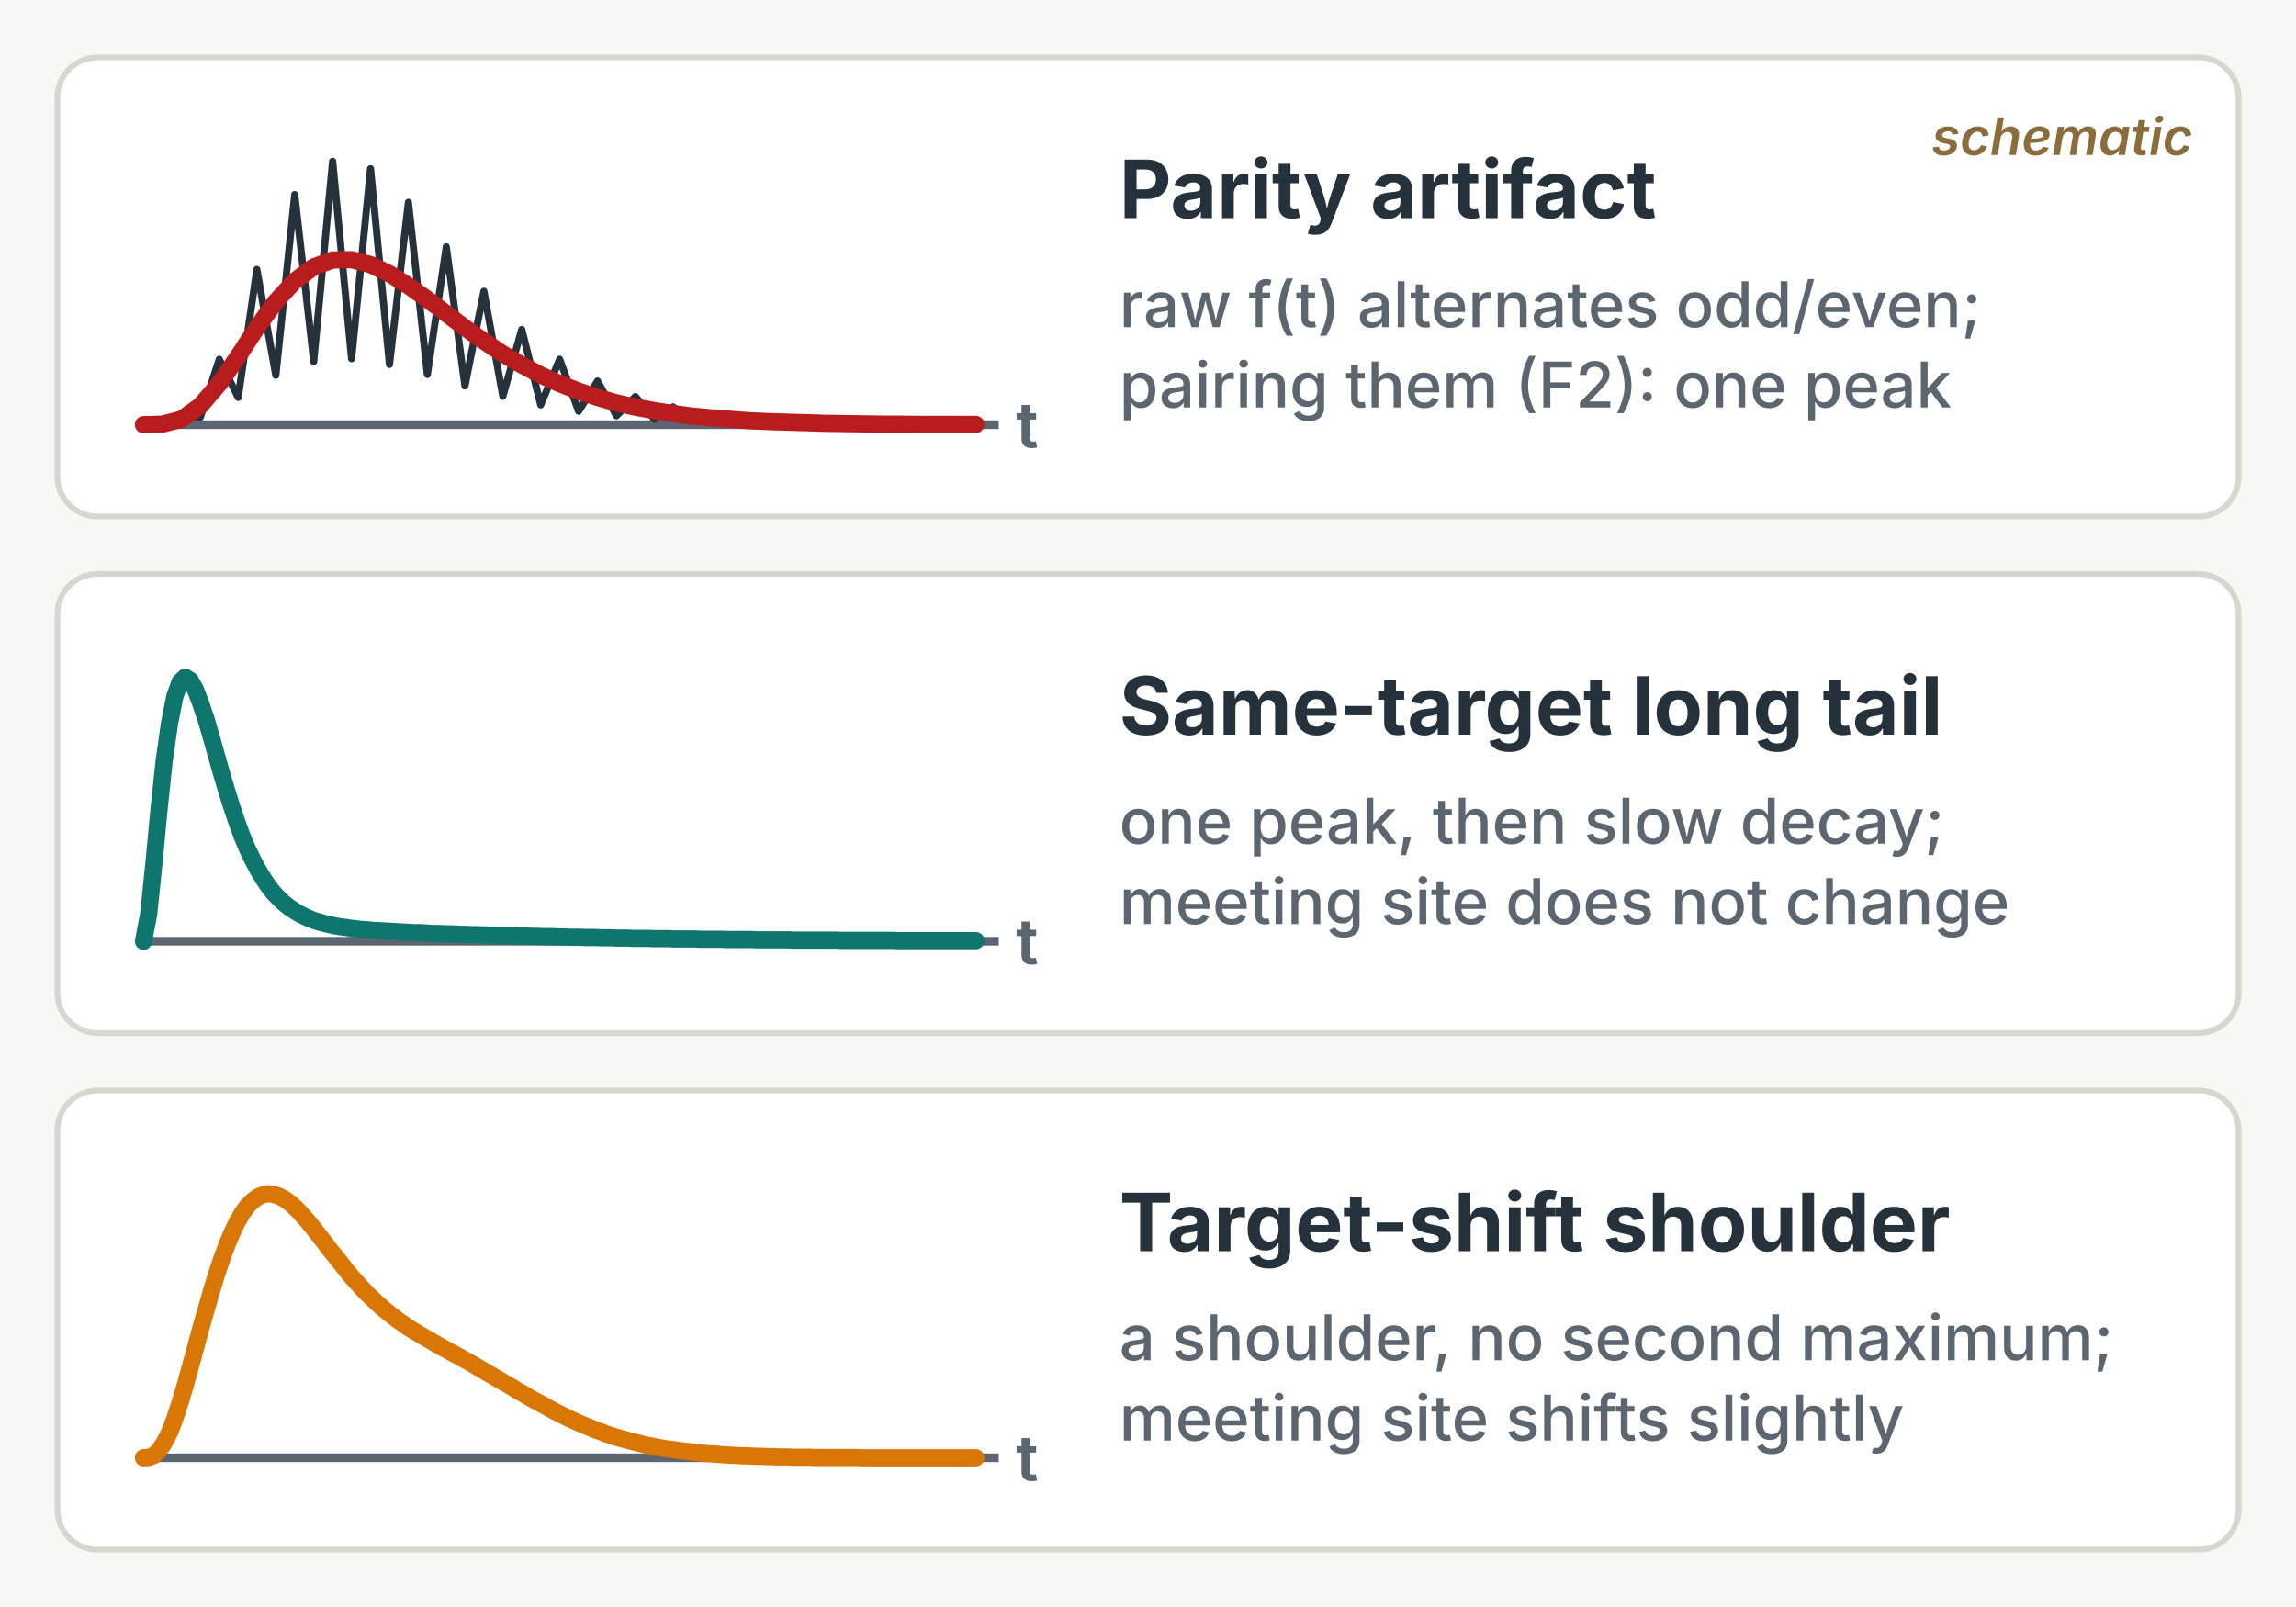
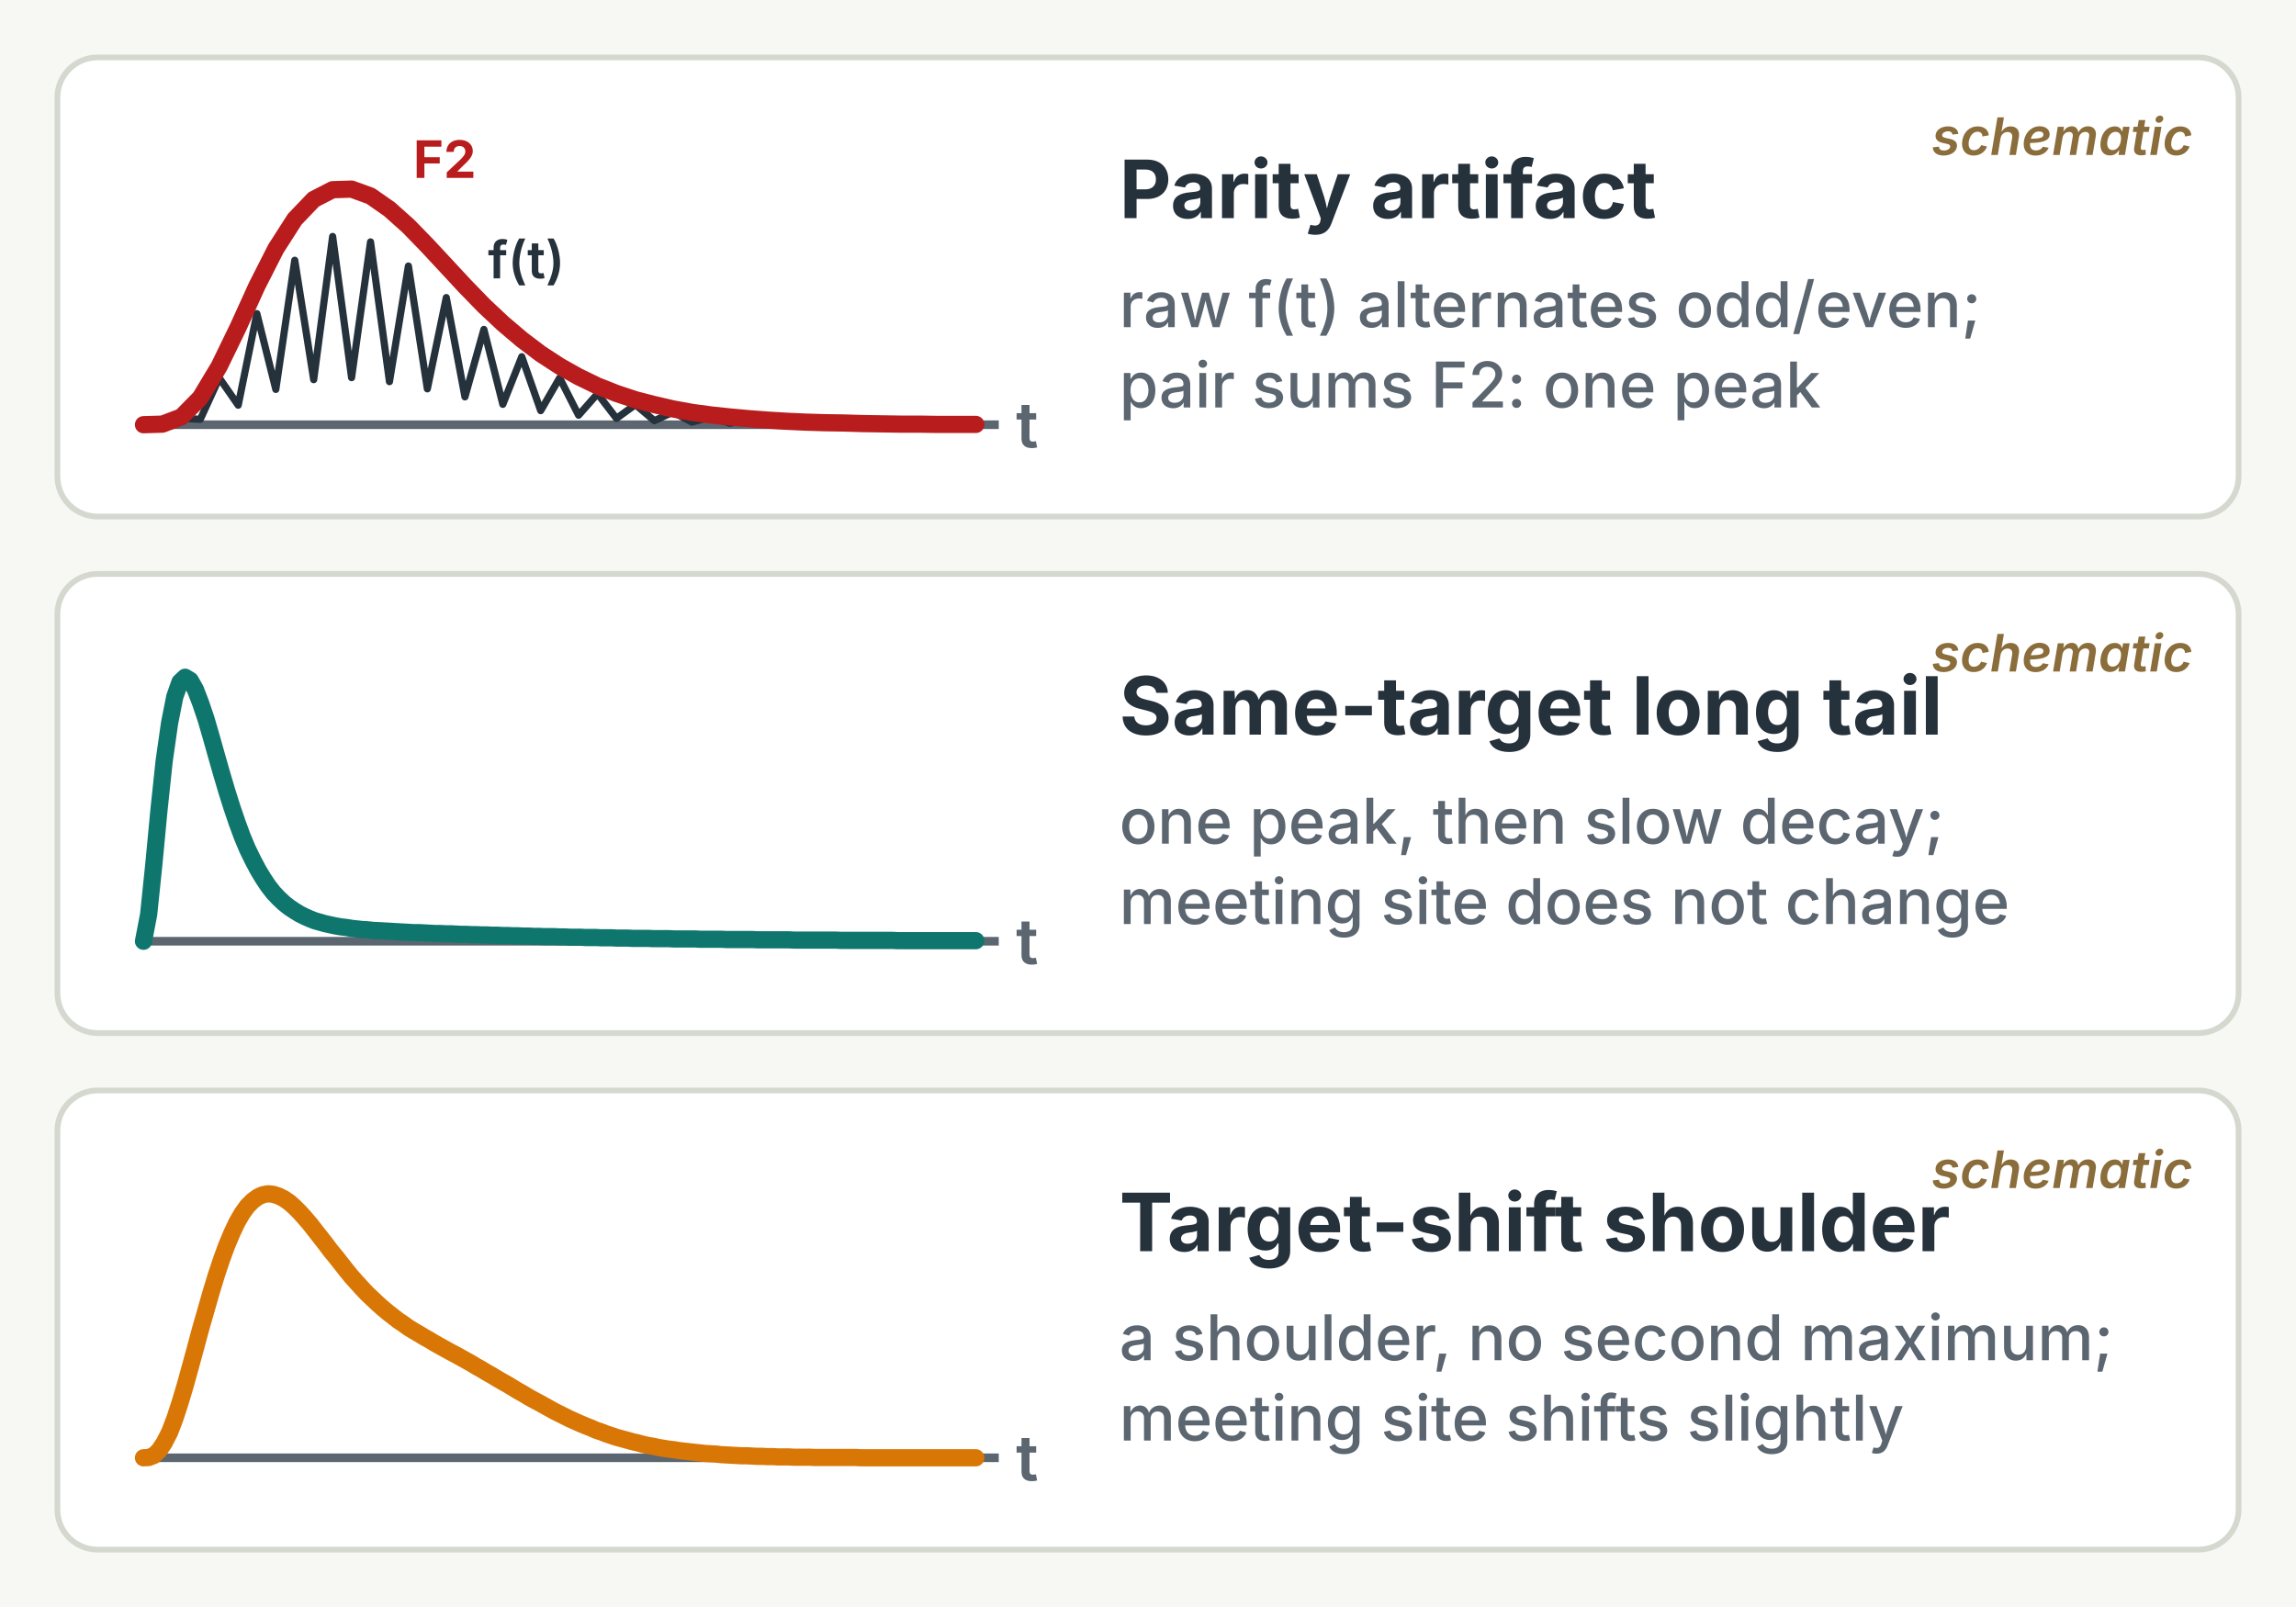
<svg xmlns="http://www.w3.org/2000/svg" width="800" height="560" viewBox="0 0 800 560" fill="none">
  <rect width="800" height="560" fill="#f7f7f3" />
  <rect x="20" y="20" width="760" height="160" rx="14" fill="#ffffff" stroke="#d4d8cf" stroke-width="2" />
  <path d="M 50 148 H 348" stroke="#5b6670" stroke-width="3" />
  <text x="354" y="156" font-family="Inter, 'PingFang SC', 'Hiragino Sans GB', 'Noto Sans CJK SC', 'Microsoft YaHei', Arial, sans-serif" font-size="22" font-weight="600" fill="#5b6670" text-anchor="start">t</text>
-   <path d="M 50.0 148.0 L 56.6 147.9 L 63.2 145.0 L 69.8 145.4 L 76.4 125.2 L 83.0 138.5 L 89.5 93.9 L 96.1 130.8 L 102.7 67.8 L 109.3 126.0 L 115.9 56.2 L 122.5 125.0 L 129.1 58.8 L 135.7 127.0 L 142.3 70.5 L 148.9 130.5 L 155.5 86.0 L 162.0 134.5 L 168.6 101.5 L 175.2 138.1 L 181.8 114.8 L 188.4 141.1 L 195.0 125.2 L 201.6 143.3 L 208.2 132.8 L 214.8 144.9 L 221.4 138.2 L 228.0 146.1 L 234.5 141.8 L 241.1 146.8 L 247.7 144.2 L 254.3 147.3 L 260.9 145.7 L 267.5 147.6 L 274.1 146.6 L 280.7 147.7 L 287.3 147.2 L 293.9 147.8 L 300.5 147.5 L 307.0 147.9 L 313.6 147.7 L 320.2 147.9 L 326.8 147.8 L 333.4 148.0 L 340.0 147.9" stroke="#25313b" stroke-width="2.5" stroke-linecap="round" stroke-linejoin="round" fill="none" opacity="1.0" />
-   <path d="M 50.0 148.0 L 56.6 147.8 L 63.2 146.1 L 69.8 141.4 L 76.4 133.7 L 83.0 124.2 L 89.5 114.2 L 96.1 105.1 L 102.7 97.9 L 109.3 93.0 L 115.9 90.6 L 122.5 90.5 L 129.1 92.2 L 135.7 95.4 L 142.3 99.6 L 148.9 104.3 L 155.5 109.3 L 162.0 114.2 L 168.6 118.9 L 175.2 123.3 L 181.8 127.2 L 188.4 130.7 L 195.0 133.7 L 201.6 136.3 L 208.2 138.5 L 214.8 140.4 L 221.4 141.9 L 228.0 143.1 L 234.5 144.1 L 241.1 145.0 L 247.7 145.6 L 254.3 146.1 L 260.9 146.6 L 267.5 146.9 L 274.1 147.1 L 280.7 147.3 L 287.3 147.5 L 293.9 147.6 L 300.5 147.7 L 307.0 147.8 L 313.6 147.8 L 320.2 147.9 L 326.8 147.9 L 333.4 147.9 L 340.0 147.9" stroke="#b91c1c" stroke-width="6" stroke-linecap="round" stroke-linejoin="round" fill="none" opacity="1.0" />
+   <path d="M 50.0 148.0 L 56.6 148.0 L 63.2 145.8 L 69.8 146.1 L 76.4 131.7 L 83.0 141.2 L 89.5 109.3 L 96.1 135.7 L 102.7 90.7 L 109.3 132.3 L 115.9 82.4 L 122.5 131.6 L 129.1 84.3 L 135.7 133.0 L 142.3 92.7 L 148.9 135.5 L 155.5 103.7 L 162.0 138.3 L 168.6 114.8 L 175.2 140.9 L 181.8 124.3 L 188.4 143.1 L 195.0 131.7 L 201.6 144.7 L 208.2 137.2 L 214.8 145.8 L 221.4 141.0 L 228.0 146.6 L 234.5 143.6 L 241.1 147.1 L 247.7 145.3 L 254.3 147.5 L 260.9 146.3 L 267.5 147.7 L 274.1 147.0 L 280.7 147.8 L 287.3 147.4 L 293.9 147.9 L 300.5 147.7 L 307.0 147.9 L 313.6 147.8 L 320.2 148.0 L 326.8 147.9 L 333.4 148.0 L 340.0 147.9" stroke="#25313b" stroke-width="2.5" stroke-linecap="round" stroke-linejoin="round" fill="none" opacity="1.0" />
+   <path d="M 50.0 148.0 L 56.6 147.8 L 63.2 145.3 L 69.8 138.6 L 76.4 127.6 L 83.0 114.0 L 89.5 99.7 L 96.1 86.7 L 102.7 76.4 L 109.3 69.5 L 115.9 66.1 L 122.5 65.9 L 129.1 68.3 L 135.7 72.9 L 142.3 78.8 L 148.9 85.6 L 155.5 92.7 L 162.0 99.7 L 168.6 106.5 L 175.2 112.7 L 181.8 118.3 L 188.4 123.3 L 195.0 127.6 L 201.6 131.3 L 208.2 134.5 L 214.8 137.1 L 221.4 139.3 L 228.0 141.0 L 234.5 142.5 L 241.1 143.7 L 247.7 144.6 L 254.3 145.3 L 260.9 145.9 L 267.5 146.4 L 274.1 146.8 L 280.7 147.1 L 287.3 147.3 L 293.9 147.4 L 300.5 147.6 L 307.0 147.7 L 313.6 147.8 L 320.2 147.8 L 326.8 147.9 L 333.4 147.9 L 340.0 147.9" stroke="#b91c1c" stroke-width="6" stroke-linecap="round" stroke-linejoin="round" fill="none" opacity="1.0" />
+   <text x="144" y="62" font-family="Inter, 'PingFang SC', 'Hiragino Sans GB', 'Noto Sans CJK SC', 'Microsoft YaHei', Arial, sans-serif" font-size="18" font-weight="700" fill="#b91c1c" text-anchor="start">F2</text>
+   <text x="170" y="97" font-family="Inter, 'PingFang SC', 'Hiragino Sans GB', 'Noto Sans CJK SC', 'Microsoft YaHei', Arial, sans-serif" font-size="18" font-weight="600" fill="#25313b" text-anchor="start">f(t)</text>
  <text x="764" y="54" font-family="Inter, 'PingFang SC', 'Hiragino Sans GB', 'Noto Sans CJK SC', 'Microsoft YaHei', Arial, sans-serif" font-size="18" font-weight="600" fill="#8a6d3b" text-anchor="end" font-style="italic">schematic</text>
  <text x="390" y="76" font-family="Inter, 'PingFang SC', 'Hiragino Sans GB', 'Noto Sans CJK SC', 'Microsoft YaHei', Arial, sans-serif" font-size="28" font-weight="700" fill="#25313b" text-anchor="start">Parity artifact</text>
  <text x="390" y="114" font-family="Inter, 'PingFang SC', 'Hiragino Sans GB', 'Noto Sans CJK SC', 'Microsoft YaHei', Arial, sans-serif" font-size="22" font-weight="500" fill="#5b6670" text-anchor="start">raw f(t) alternates odd/even;</text>
-   <text x="390" y="142" font-family="Inter, 'PingFang SC', 'Hiragino Sans GB', 'Noto Sans CJK SC', 'Microsoft YaHei', Arial, sans-serif" font-size="22" font-weight="500" fill="#5b6670" text-anchor="start">pairing them (F2): one peak</text>
+   <text x="390" y="142" font-family="Inter, 'PingFang SC', 'Hiragino Sans GB', 'Noto Sans CJK SC', 'Microsoft YaHei', Arial, sans-serif" font-size="22" font-weight="500" fill="#5b6670" text-anchor="start">pair sums F2: one peak</text>
  <rect x="20" y="200" width="760" height="160" rx="14" fill="#ffffff" stroke="#d4d8cf" stroke-width="2" />
  <path d="M 50 328 H 348" stroke="#5b6670" stroke-width="3" />
  <text x="354" y="336" font-family="Inter, 'PingFang SC', 'Hiragino Sans GB', 'Noto Sans CJK SC', 'Microsoft YaHei', Arial, sans-serif" font-size="22" font-weight="600" fill="#5b6670" text-anchor="start">t</text>
  <path d="M 50.0 328.0 L 51.8 318.6 L 53.6 301.2 L 55.4 282.2 L 57.2 265.2 L 59.1 251.9 L 60.9 242.8 L 62.7 237.7 L 64.5 236.0 L 66.3 237.1 L 68.1 240.3 L 69.9 245.0 L 71.8 250.6 L 73.6 256.8 L 75.4 263.2 L 77.2 269.5 L 79.0 275.6 L 80.8 281.3 L 82.6 286.6 L 84.4 291.5 L 86.2 295.8 L 88.1 299.7 L 89.9 303.1 L 91.7 306.1 L 93.5 308.8 L 95.3 311.1 L 97.1 313.0 L 98.9 314.7 L 100.8 316.2 L 102.6 317.4 L 104.4 318.5 L 106.2 319.4 L 108.0 320.2 L 109.8 320.9 L 111.6 321.4 L 113.4 321.9 L 115.2 322.3 L 117.1 322.7 L 118.9 323.0 L 120.7 323.2 L 122.5 323.5 L 124.3 323.7 L 126.1 323.9 L 127.9 324.0 L 129.8 324.2 L 131.6 324.3 L 133.4 324.4 L 135.2 324.5 L 137.0 324.6 L 138.8 324.7 L 140.6 324.8 L 142.4 324.9 L 144.2 325.0 L 146.1 325.0 L 147.9 325.1 L 149.7 325.2 L 151.5 325.3 L 153.3 325.3 L 155.1 325.4 L 156.9 325.4 L 158.8 325.5 L 160.6 325.6 L 162.4 325.6 L 164.2 325.7 L 166.0 325.7 L 167.8 325.8 L 169.6 325.8 L 171.4 325.9 L 173.2 325.9 L 175.1 326.0 L 176.9 326.0 L 178.7 326.1 L 180.5 326.1 L 182.3 326.2 L 184.1 326.2 L 185.9 326.3 L 187.8 326.3 L 189.6 326.4 L 191.4 326.4 L 193.2 326.4 L 195.0 326.5 L 196.8 326.5 L 198.6 326.6 L 200.4 326.6 L 202.2 326.6 L 204.1 326.7 L 205.9 326.7 L 207.7 326.7 L 209.5 326.8 L 211.3 326.8 L 213.1 326.8 L 214.9 326.9 L 216.8 326.9 L 218.6 326.9 L 220.4 327.0 L 222.2 327.0 L 224.0 327.0 L 225.8 327.0 L 227.6 327.1 L 229.4 327.1 L 231.2 327.1 L 233.1 327.1 L 234.9 327.2 L 236.7 327.2 L 238.5 327.2 L 240.3 327.2 L 242.1 327.2 L 243.9 327.3 L 245.8 327.3 L 247.6 327.3 L 249.4 327.3 L 251.2 327.3 L 253.0 327.4 L 254.8 327.4 L 256.6 327.4 L 258.4 327.4 L 260.2 327.4 L 262.1 327.4 L 263.9 327.5 L 265.7 327.5 L 267.5 327.5 L 269.3 327.5 L 271.1 327.5 L 272.9 327.5 L 274.8 327.5 L 276.6 327.6 L 278.4 327.6 L 280.2 327.6 L 282.0 327.6 L 283.8 327.6 L 285.6 327.6 L 287.4 327.6 L 289.2 327.6 L 291.1 327.6 L 292.9 327.7 L 294.7 327.7 L 296.5 327.7 L 298.3 327.7 L 300.1 327.7 L 301.9 327.7 L 303.8 327.7 L 305.6 327.7 L 307.4 327.7 L 309.2 327.7 L 311.0 327.7 L 312.8 327.8 L 314.6 327.8 L 316.4 327.8 L 318.2 327.8 L 320.1 327.8 L 321.9 327.8 L 323.7 327.8 L 325.5 327.8 L 327.3 327.8 L 329.1 327.8 L 330.9 327.8 L 332.8 327.8 L 334.6 327.8 L 336.4 327.8 L 338.2 327.8 L 340.0 327.8" stroke="#0f766e" stroke-width="6" stroke-linecap="round" stroke-linejoin="round" fill="none" opacity="1.0" />
+   <text x="764" y="234" font-family="Inter, 'PingFang SC', 'Hiragino Sans GB', 'Noto Sans CJK SC', 'Microsoft YaHei', Arial, sans-serif" font-size="18" font-weight="600" fill="#8a6d3b" text-anchor="end" font-style="italic">schematic</text>
  <text x="390" y="256" font-family="Inter, 'PingFang SC', 'Hiragino Sans GB', 'Noto Sans CJK SC', 'Microsoft YaHei', Arial, sans-serif" font-size="28" font-weight="700" fill="#25313b" text-anchor="start">Same-target long tail</text>
  <text x="390" y="294" font-family="Inter, 'PingFang SC', 'Hiragino Sans GB', 'Noto Sans CJK SC', 'Microsoft YaHei', Arial, sans-serif" font-size="22" font-weight="500" fill="#5b6670" text-anchor="start">one peak, then slow decay;</text>
  <text x="390" y="322" font-family="Inter, 'PingFang SC', 'Hiragino Sans GB', 'Noto Sans CJK SC', 'Microsoft YaHei', Arial, sans-serif" font-size="22" font-weight="500" fill="#5b6670" text-anchor="start">meeting site does not change</text>
  <rect x="20" y="380" width="760" height="160" rx="14" fill="#ffffff" stroke="#d4d8cf" stroke-width="2" />
  <path d="M 50 508 H 348" stroke="#5b6670" stroke-width="3" />
  <text x="354" y="516" font-family="Inter, 'PingFang SC', 'Hiragino Sans GB', 'Noto Sans CJK SC', 'Microsoft YaHei', Arial, sans-serif" font-size="22" font-weight="600" fill="#5b6670" text-anchor="start">t</text>
  <path d="M 50.0 508.0 L 51.8 507.9 L 53.6 507.2 L 55.4 505.5 L 57.2 502.8 L 59.1 499.1 L 60.9 494.4 L 62.7 488.9 L 64.5 482.9 L 66.3 476.4 L 68.1 469.8 L 69.9 463.1 L 71.8 456.5 L 73.6 450.2 L 75.4 444.3 L 77.2 438.9 L 79.0 434.0 L 80.8 429.7 L 82.6 425.9 L 84.4 422.8 L 86.2 420.3 L 88.1 418.4 L 89.9 417.1 L 91.7 416.3 L 93.5 416.0 L 95.3 416.2 L 97.1 416.8 L 98.9 417.7 L 100.8 419.0 L 102.6 420.6 L 104.4 422.4 L 106.2 424.4 L 108.0 426.5 L 109.8 428.8 L 111.6 431.1 L 113.4 433.4 L 115.2 435.8 L 117.1 438.1 L 118.9 440.4 L 120.7 442.7 L 122.5 444.9 L 124.3 446.9 L 126.1 448.9 L 127.9 450.8 L 129.8 452.6 L 131.6 454.3 L 133.4 455.9 L 135.2 457.4 L 137.0 458.8 L 138.8 460.2 L 140.6 461.4 L 142.4 462.7 L 144.2 463.8 L 146.1 464.9 L 147.9 466.0 L 149.7 467.0 L 151.5 468.1 L 153.3 469.1 L 155.1 470.1 L 156.9 471.1 L 158.8 472.1 L 160.6 473.1 L 162.4 474.1 L 164.2 475.1 L 166.0 476.2 L 167.8 477.2 L 169.6 478.3 L 171.4 479.3 L 173.2 480.4 L 175.1 481.5 L 176.9 482.5 L 178.7 483.6 L 180.5 484.7 L 182.3 485.7 L 184.1 486.8 L 185.9 487.8 L 187.8 488.8 L 189.6 489.8 L 191.4 490.8 L 193.2 491.8 L 195.0 492.7 L 196.8 493.6 L 198.6 494.5 L 200.4 495.3 L 202.2 496.1 L 204.1 496.9 L 205.9 497.6 L 207.7 498.4 L 209.5 499.0 L 211.3 499.7 L 213.1 500.3 L 214.9 500.9 L 216.8 501.4 L 218.6 501.9 L 220.4 502.4 L 222.2 502.8 L 224.0 503.3 L 225.8 503.7 L 227.6 504.0 L 229.4 504.4 L 231.2 504.7 L 233.1 505.0 L 234.9 505.2 L 236.7 505.5 L 238.5 505.7 L 240.3 505.9 L 242.1 506.1 L 243.9 506.3 L 245.8 506.5 L 247.6 506.6 L 249.4 506.7 L 251.2 506.9 L 253.0 507.0 L 254.8 507.1 L 256.6 507.2 L 258.4 507.3 L 260.2 507.3 L 262.1 507.4 L 263.9 507.5 L 265.7 507.5 L 267.5 507.6 L 269.3 507.6 L 271.1 507.7 L 272.9 507.7 L 274.8 507.7 L 276.6 507.8 L 278.4 507.8 L 280.2 507.8 L 282.0 507.8 L 283.8 507.9 L 285.6 507.9 L 287.4 507.9 L 289.2 507.9 L 291.1 507.9 L 292.9 507.9 L 294.7 507.9 L 296.5 507.9 L 298.3 507.9 L 300.1 508.0 L 301.9 508.0 L 303.8 508.0 L 305.6 508.0 L 307.4 508.0 L 309.2 508.0 L 311.0 508.0 L 312.8 508.0 L 314.6 508.0 L 316.4 508.0 L 318.2 508.0 L 320.1 508.0 L 321.9 508.0 L 323.7 508.0 L 325.5 508.0 L 327.3 508.0 L 329.1 508.0 L 330.9 508.0 L 332.8 508.0 L 334.6 508.0 L 336.4 508.0 L 338.2 508.0 L 340.0 508.0" stroke="#d97706" stroke-width="6" stroke-linecap="round" stroke-linejoin="round" fill="none" opacity="1.0" />
+   <text x="764" y="414" font-family="Inter, 'PingFang SC', 'Hiragino Sans GB', 'Noto Sans CJK SC', 'Microsoft YaHei', Arial, sans-serif" font-size="18" font-weight="600" fill="#8a6d3b" text-anchor="end" font-style="italic">schematic</text>
  <text x="390" y="436" font-family="Inter, 'PingFang SC', 'Hiragino Sans GB', 'Noto Sans CJK SC', 'Microsoft YaHei', Arial, sans-serif" font-size="28" font-weight="700" fill="#25313b" text-anchor="start">Target-shift shoulder</text>
  <text x="390" y="474" font-family="Inter, 'PingFang SC', 'Hiragino Sans GB', 'Noto Sans CJK SC', 'Microsoft YaHei', Arial, sans-serif" font-size="22" font-weight="500" fill="#5b6670" text-anchor="start">a shoulder, no second maximum;</text>
  <text x="390" y="502" font-family="Inter, 'PingFang SC', 'Hiragino Sans GB', 'Noto Sans CJK SC', 'Microsoft YaHei', Arial, sans-serif" font-size="22" font-weight="500" fill="#5b6670" text-anchor="start">meeting site shifts slightly</text>
</svg>
